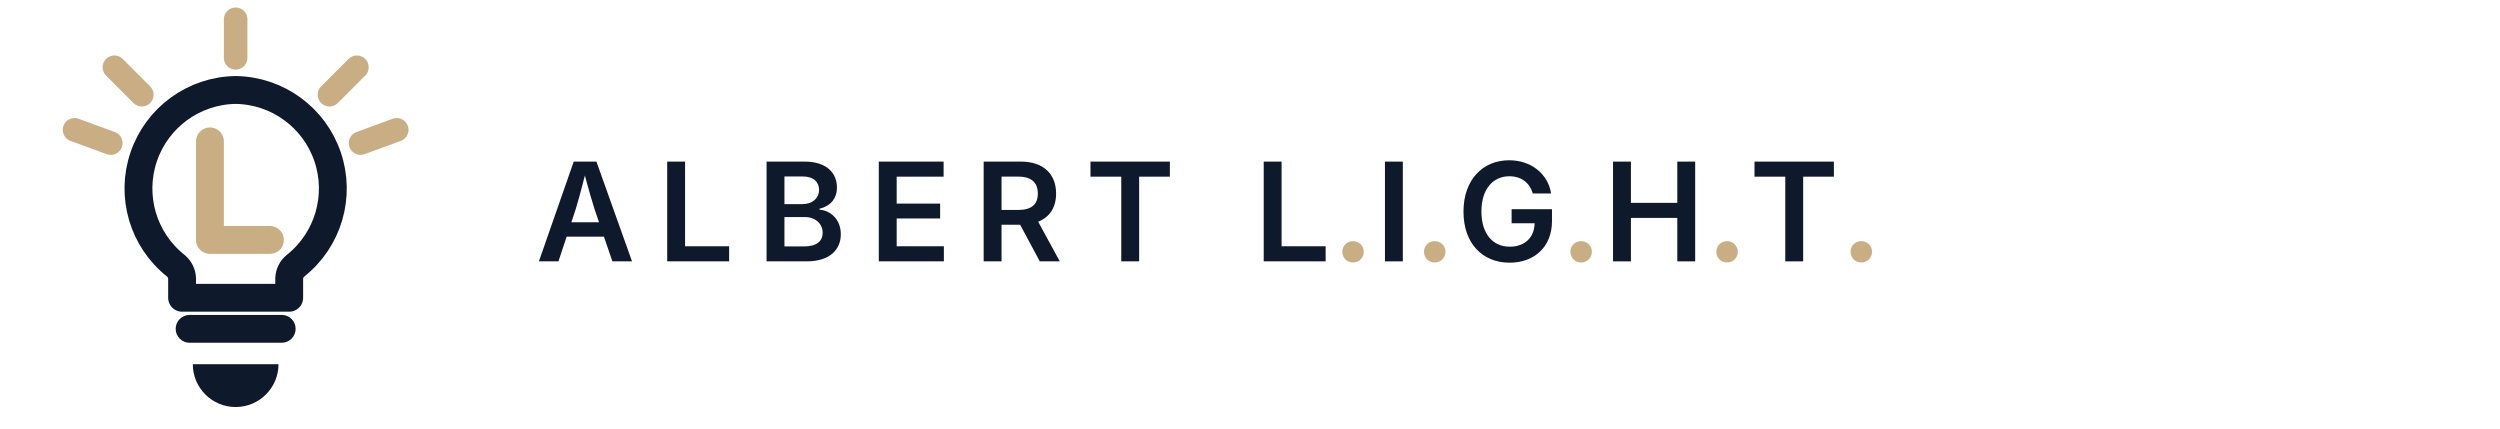
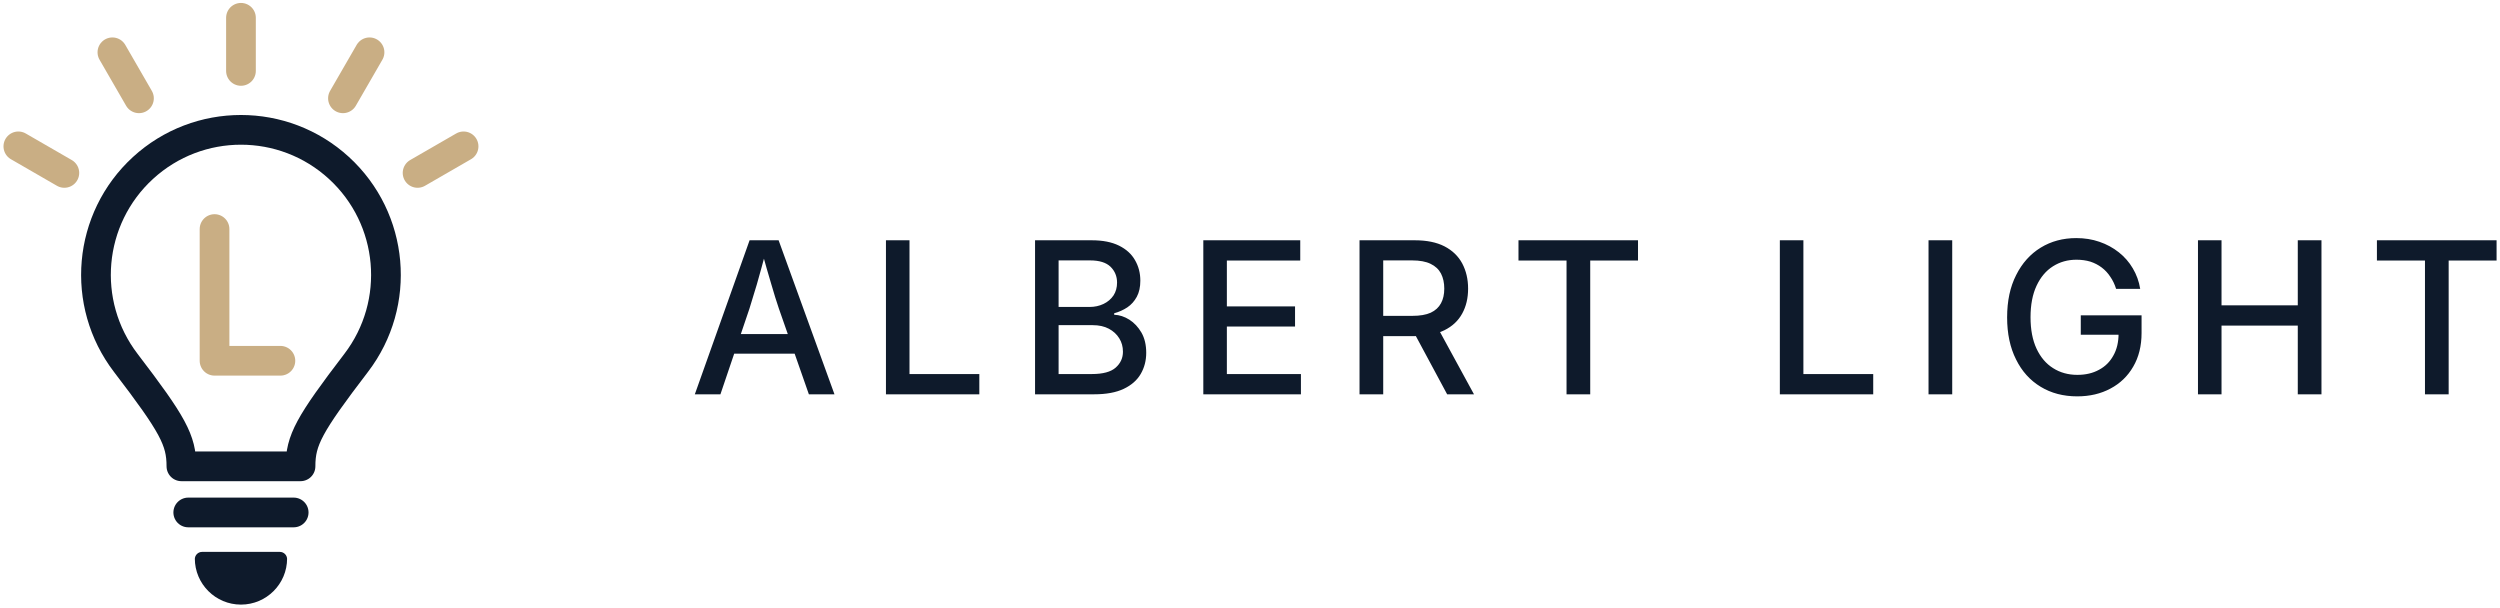
- <svg xmlns="http://www.w3.org/2000/svg" viewBox="0 0 1167 200" fill="none">
-   <g transform="translate(10 0)" fill="none">
-     <g stroke="#C9AE84" stroke-width="11" stroke-linecap="round">
-       <path d="M100 27V9" />
-       <path d="M56.2 44.2 43.4 31.4" />
-       <path d="M143.8 44.2 156.6 31.4" />
-       <path d="M41.7 66.8 24.8 60.6" />
-       <path d="M158.3 66.8 175.2 60.6" />
-     </g>
-     <path d="M100 42a46 46 0 0 1 28 82 8 8 0 0 0-3 6v9H75v-9a8 8 0 0 0-3-6 46 46 0 0 1 28-82Z" stroke="#0E1A2B" stroke-width="13" stroke-linejoin="round" />
-     <path d="M88 66v46h28" stroke="#C9AE84" stroke-width="13" stroke-linecap="round" stroke-linejoin="round" />
-     <rect x="72" y="147" width="56" height="13" rx="6.5" fill="#0E1A2B" />
-     <path d="M80 170h40a20 20 0 0 1-40 0Z" fill="#0E1A2B" />
+ <svg xmlns="http://www.w3.org/2000/svg" viewBox="0 0 1826 444" fill="none">
+   <g fill="none" stroke-linecap="round" stroke-linejoin="round" stroke-width="21.7">
+     <path stroke="#C9AE84" d="M47 126.3L13.4 106.9M101.5 71.8L82.1 38.2M176 51.8L176 13M250.5 71.8L269.9 38.2M305 126.3L338.6 106.9M156.7 167.3V263.5H204.8" />
+     <path stroke="#0E1A2B" d="M260.1 265.1C225.7 310.1 219.5 321.5 219.5 340.6H132.5C132.5 321.5 126.3 310.1 91.9 265.1A105.9 105.9 0 1 1 260.1 265.1ZM137.5 374.3H214.5" />
  </g>
-   <text x="250" y="122" font-family="Inter, 'Helvetica Neue', Helvetica, Arial, sans-serif" font-weight="600" font-size="64" letter-spacing="10.2" fill="#0E1A2B">ALBERT L<tspan fill="#C9AE84">.</tspan>I<tspan fill="#C9AE84">.</tspan>G<tspan fill="#C9AE84">.</tspan>H<tspan fill="#C9AE84">.</tspan>T<tspan fill="#C9AE84">.</tspan>
-   </text>
+   <path fill="#0E1A2B" d="M147.6 403.1H204.4A5.3 5.3 0 0 1 209.7 408.5V407.9A33.7 33.7 0 0 1 142.3 407.9V408.5A5.3 5.3 0 0 1 147.6 403.1Z" />
+   <path fill="#0E1A2B" d="M507.5 288L547.5 175.5L568.7 175.5L609.5 288L590.8 288L568.9 225.4Q566.3 217.8 563.3 207.4Q560.2 197.1 556.2 182.6L559.7 182.6Q555.8 197.2 552.8 207.7Q549.7 218.1 547.4 225.4L526.2 288ZM529.2 258.3L529.2 244L587.7 244L587.7 258.3ZM647.1 288L647.1 175.5L664.3 175.5L664.3 273.2L715.3 273.2L715.3 288ZM756 288L756 175.5L797.4 175.5Q809.4 175.5 817.3 179.4Q825.2 183.3 829 190Q832.9 196.7 832.9 205Q832.9 212 830.3 216.8Q827.7 221.6 823.4 224.5Q819 227.4 813.8 228.8L813.8 229.9Q819.5 230.1 824.9 233.5Q830.2 236.9 833.7 242.9Q837.2 249 837.2 257.7Q837.2 266.2 833.2 273.1Q829.2 280 820.8 284Q812.4 288 799.2 288ZM773.2 273.2L797.5 273.2Q809.6 273.2 814.9 268.5Q820.2 263.8 820.2 256.9Q820.2 251.4 817.5 247.1Q814.8 242.7 809.9 240.1Q805 237.5 798.2 237.5L773.2 237.5ZM773.2 224.2L795.8 224.2Q801.4 224.2 806 222Q810.6 219.8 813.3 215.8Q815.9 211.8 815.9 206.4Q815.9 199.5 811.1 194.8Q806.3 190.2 796.2 190.2L773.2 190.2ZM878.9 288L878.9 175.5L949.7 175.5L949.7 190.3L896.1 190.3L896.1 223.8L945.9 223.8L945.9 238.5L896.1 238.5L896.1 273.2L950.2 273.2L950.2 288ZM993 288L993 175.5L1033.4 175.5Q1046.4 175.5 1055 179.9Q1063.7 184.4 1068 192.4Q1072.3 200.5 1072.3 210.8Q1072.3 221.2 1068 229Q1063.7 236.9 1055 241.2Q1046.3 245.5 1033.2 245.5L1002.9 245.5L1002.9 230.7L1031.6 230.7Q1039.9 230.7 1045 228.4Q1050.1 226 1052.5 221.5Q1054.9 217.1 1054.9 210.8Q1054.9 204.5 1052.5 199.8Q1050.1 195.2 1044.9 192.7Q1039.8 190.2 1031.4 190.2L1010.3 190.2L1010.3 288ZM1057 288L1029.7 237.2L1048.9 237.2L1076.6 288ZM1109.1 190.3L1109.1 175.5L1196.4 175.5L1196.4 190.3L1161.5 190.3L1161.5 288L1144.2 288L1144.2 190.3ZM1300 288L1300 175.5L1317.2 175.5L1317.2 273.2L1368.2 273.2L1368.2 288ZM1425.9 175.5L1425.9 288L1408.6 288L1408.6 175.5ZM1517.2 289.5Q1502 289.5 1490.5 282.5Q1478.9 275.5 1472.5 262.5Q1466 249.6 1466 231.8Q1466 213.8 1472.6 200.9Q1479.1 187.9 1490.5 180.9Q1501.9 173.9 1516.5 173.9Q1525.6 173.9 1533.4 176.6Q1541.3 179.3 1547.6 184.3Q1553.8 189.2 1557.8 196Q1561.9 202.9 1563.2 211L1545.6 211Q1544.1 206.1 1541.4 202.2Q1538.8 198.2 1535.1 195.4Q1531.4 192.6 1526.8 191.1Q1522.2 189.7 1516.6 189.7Q1507.1 189.7 1499.5 194.5Q1491.9 199.3 1487.5 208.7Q1483.1 218.1 1483.1 231.7Q1483.1 245.3 1487.5 254.7Q1491.9 264.1 1499.6 268.9Q1507.3 273.8 1517.3 273.8Q1526.4 273.8 1533.1 270.1Q1539.9 266.5 1543.6 259.7Q1547.4 253 1547.4 243.7L1551.8 244.5L1519.8 244.5L1519.8 230.3L1564.2 230.3L1564.2 243.2Q1564.2 257.4 1558.1 267.8Q1552.1 278.2 1541.5 283.8Q1530.9 289.5 1517.2 289.5ZM1605.4 288L1605.4 175.5L1622.6 175.5L1622.6 223L1678.3 223L1678.3 175.5L1695.6 175.5L1695.6 288L1678.3 288L1678.3 237.8L1622.6 237.8L1622.6 288ZM1736.1 190.3L1736.1 175.5L1823.5 175.5L1823.5 190.3L1788.5 190.3L1788.5 288L1771.2 288L1771.2 190.3Z" />
</svg>
